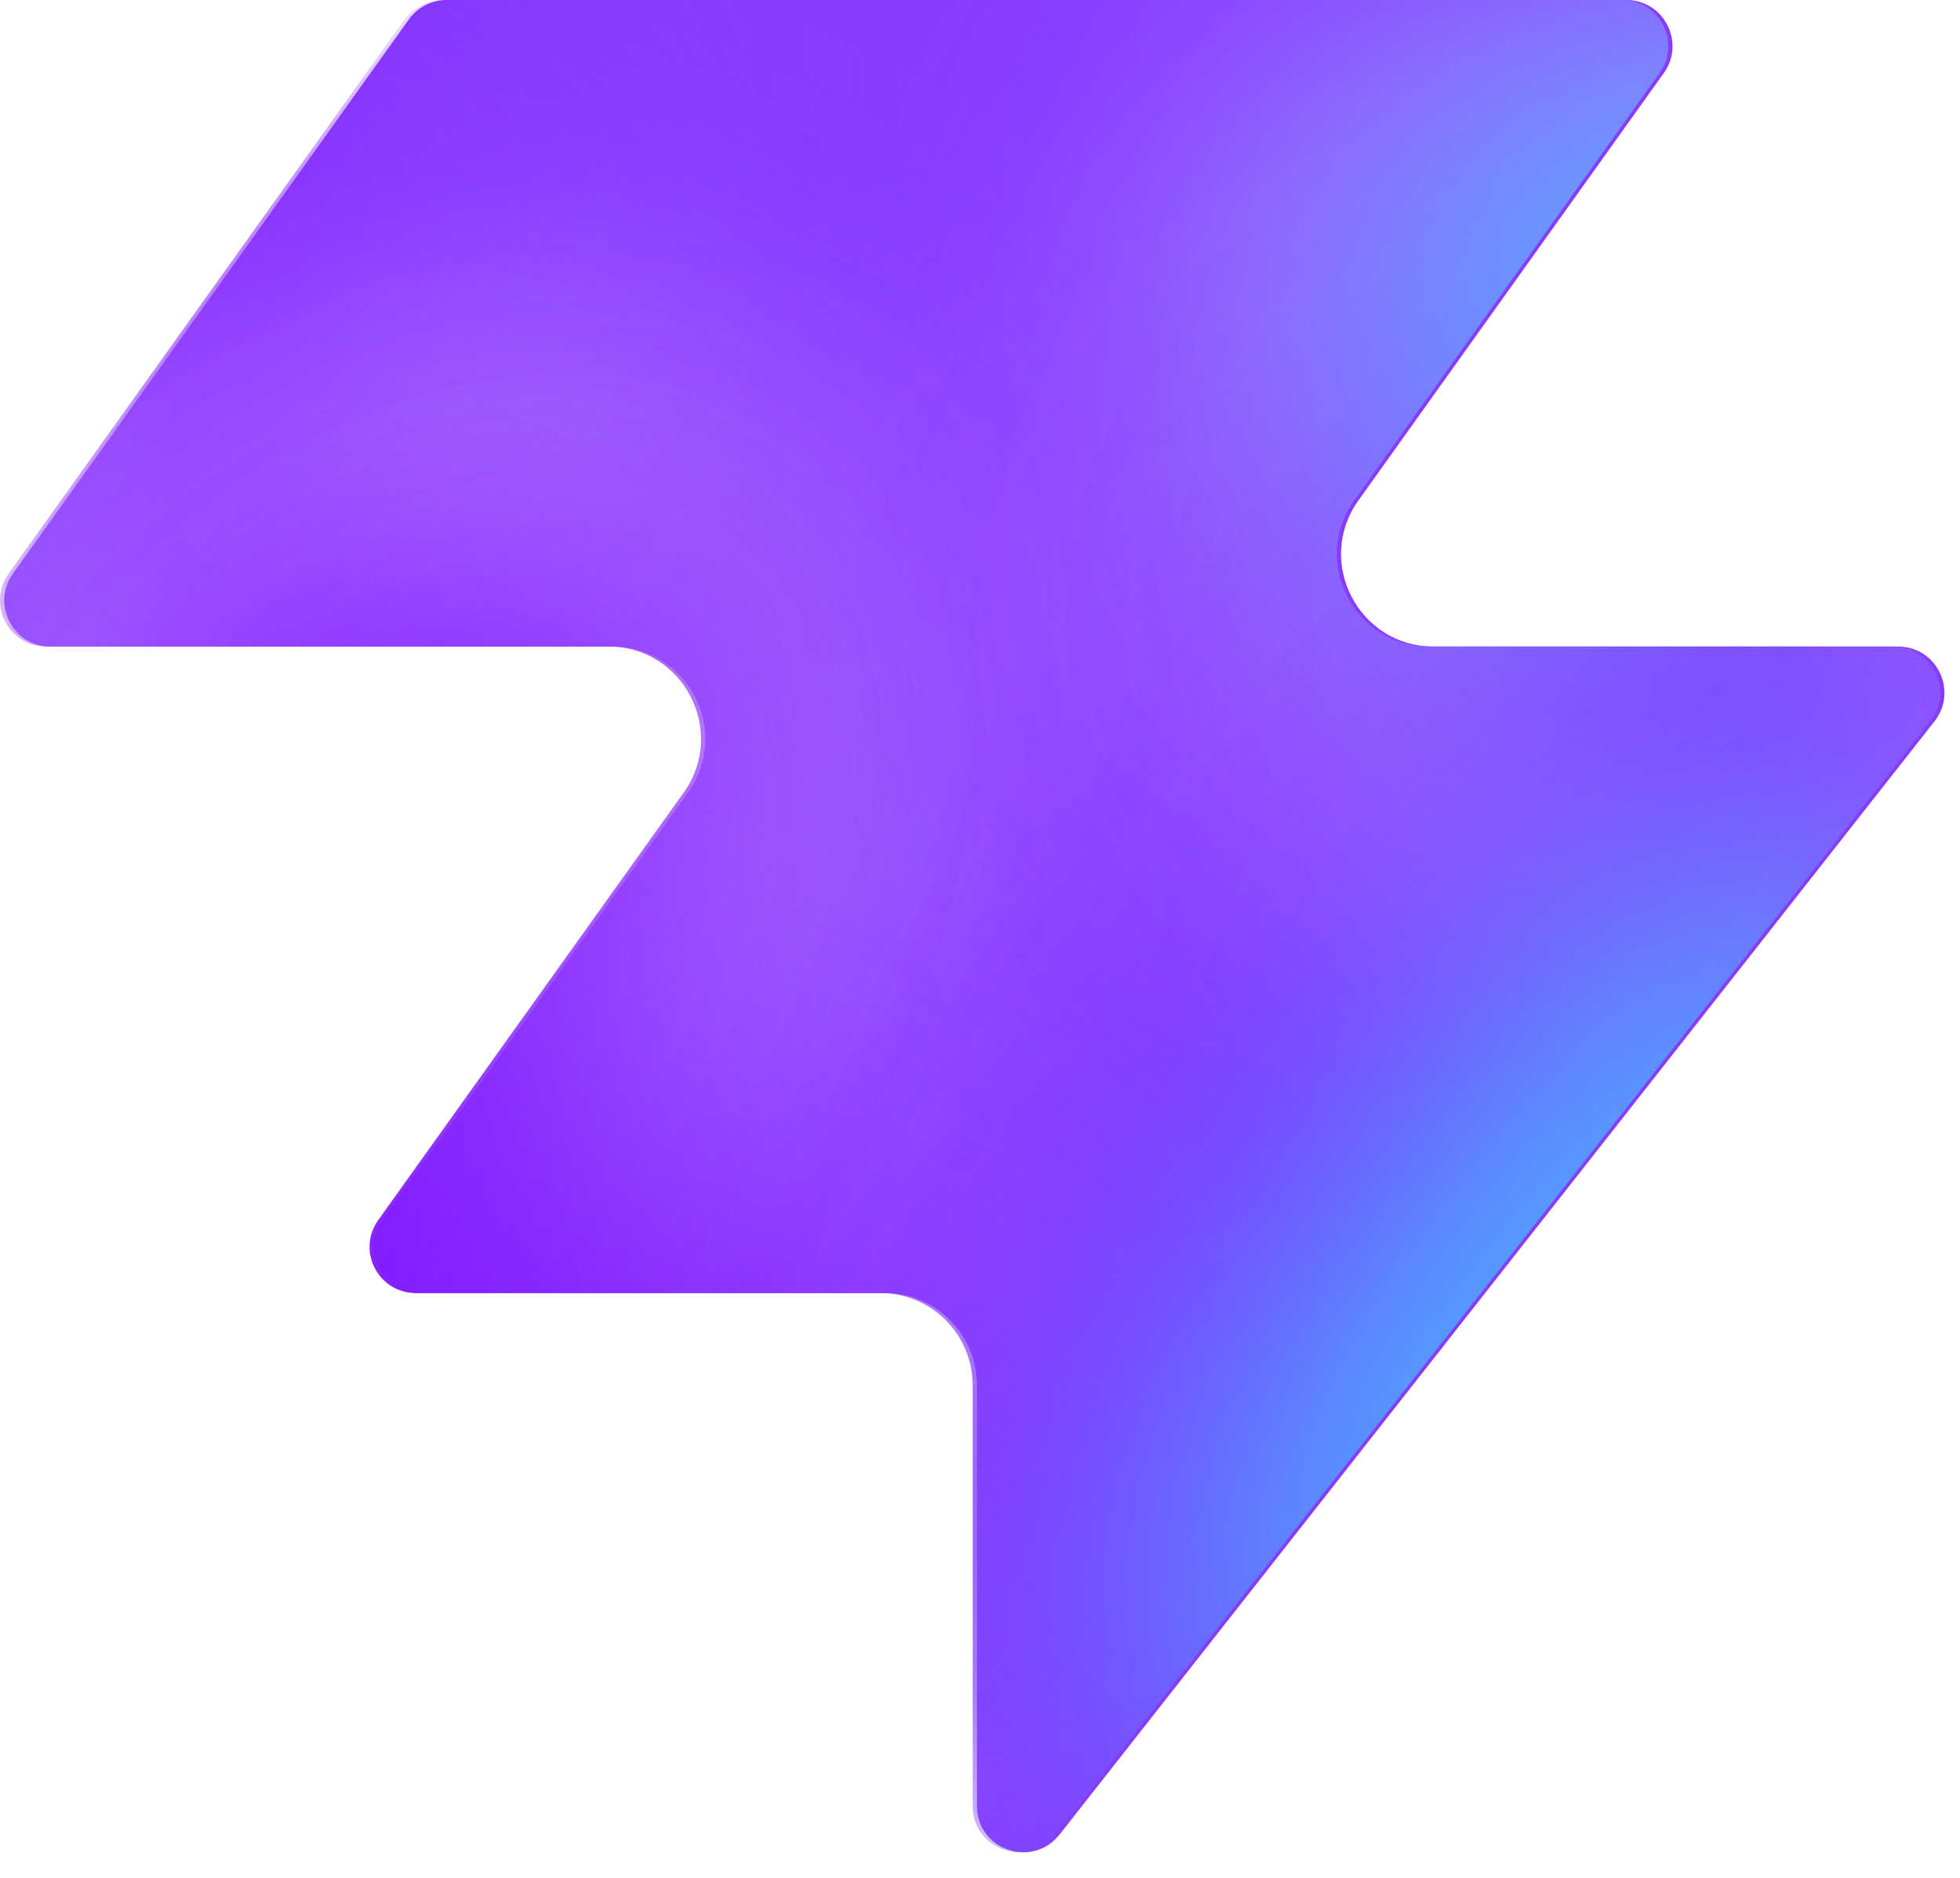
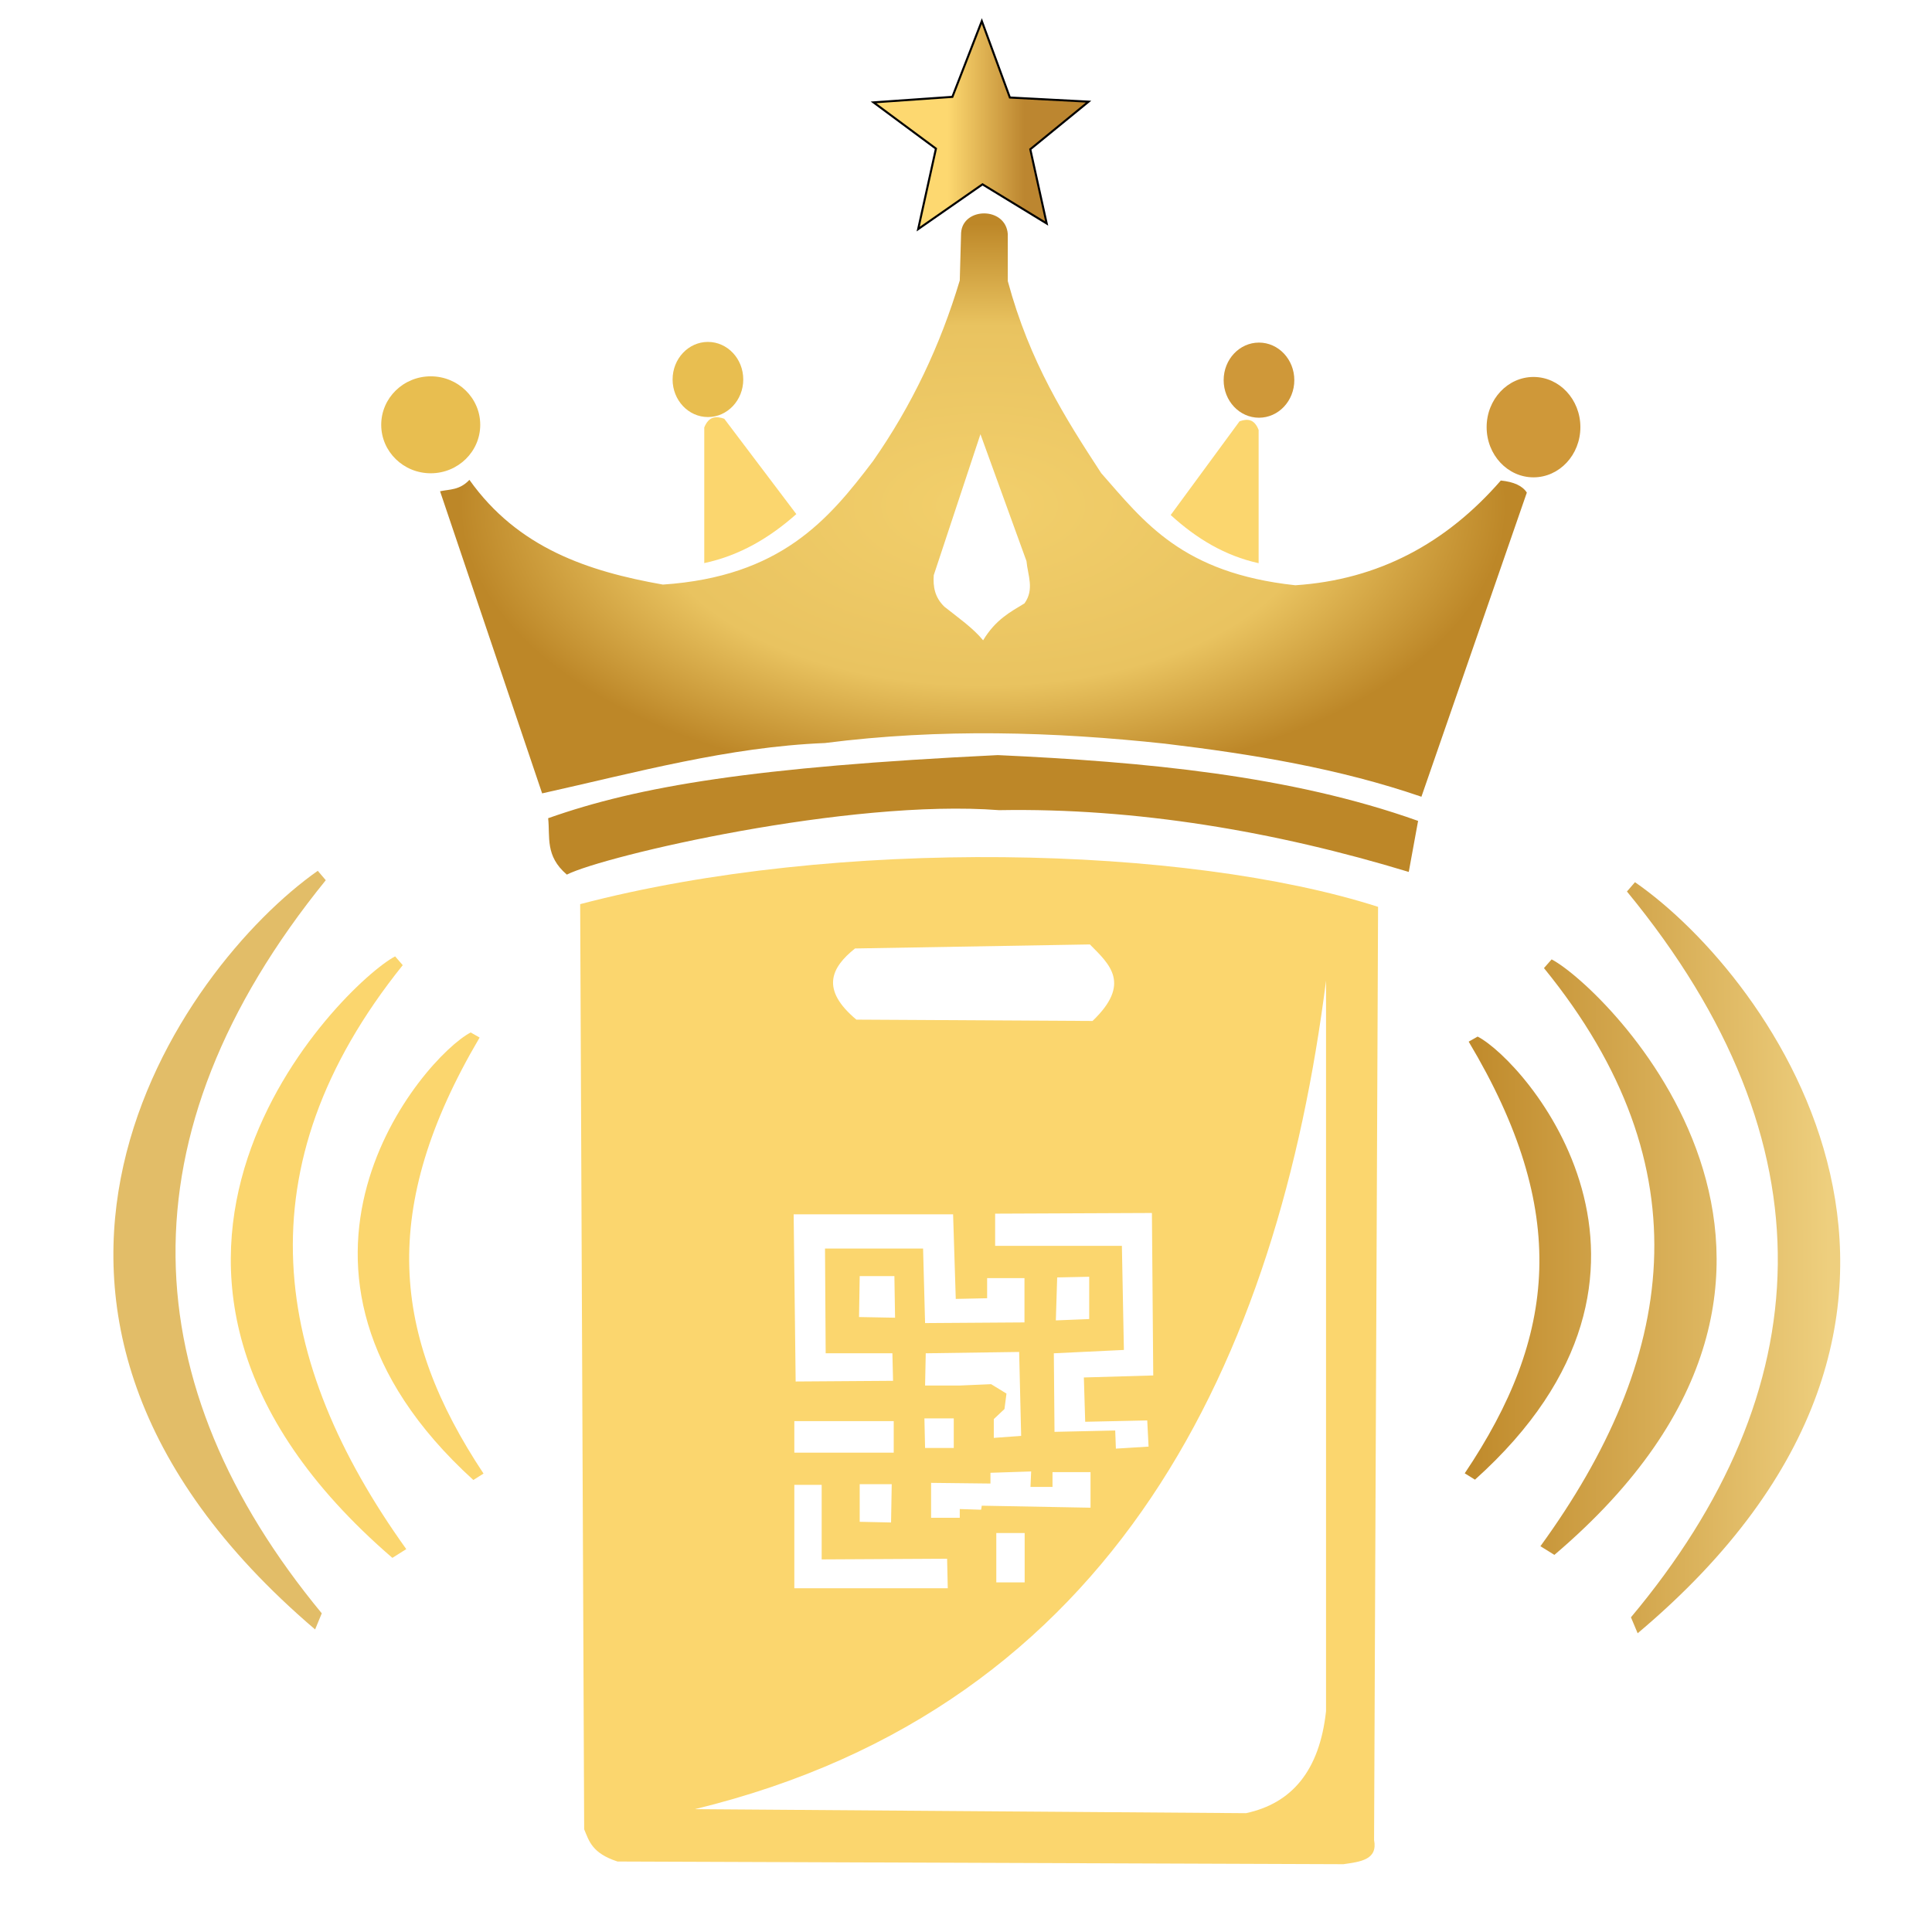
- <svg xmlns="http://www.w3.org/2000/svg" width="48" height="46" fill="none" viewBox="0 0 48 46">
-   <path fill="#863bff" d="M25.946 44.938c-.664.845-2.021.375-2.021-.698V33.937a2.26 2.26 0 0 0-2.262-2.262H10.287c-.92 0-1.456-1.04-.92-1.788l7.48-10.471c1.07-1.497 0-3.578-1.842-3.578H1.237c-.92 0-1.456-1.04-.92-1.788L10.013.474c.214-.297.556-.474.92-.474h28.894c.92 0 1.456 1.04.92 1.788l-7.48 10.471c-1.07 1.498 0 3.579 1.842 3.579h11.377c.943 0 1.473 1.088.89 1.83L25.947 44.94z" style="fill:#863bff;fill:color(display-p3 .525 .23 1);fill-opacity:1" />
-   <mask id="a" width="48" height="46" x="0" y="0" maskUnits="userSpaceOnUse" style="mask-type:alpha">
-     <path fill="#000" d="M25.842 44.938c-.664.844-2.021.375-2.021-.698V33.937a2.26 2.26 0 0 0-2.262-2.262H10.183c-.92 0-1.456-1.04-.92-1.788l7.48-10.471c1.07-1.498 0-3.579-1.842-3.579H1.133c-.92 0-1.456-1.04-.92-1.787L9.91.473c.214-.297.556-.474.92-.474h28.894c.92 0 1.456 1.04.92 1.788l-7.48 10.471c-1.07 1.498 0 3.578 1.842 3.578h11.377c.943 0 1.473 1.088.89 1.832L25.843 44.94z" style="fill:#000;fill-opacity:1" />
-   </mask>
-   <g mask="url(#a)">
-     <g filter="url(#b)">
-       <ellipse cx="5.508" cy="14.704" fill="#ede6ff" rx="5.508" ry="14.704" style="fill:#ede6ff;fill:color(display-p3 .927 .903 1);fill-opacity:1" transform="matrix(.00324 1 1 -.00324 -4.47 31.516)" />
-     </g>
-     <g filter="url(#c)">
-       <ellipse cx="10.399" cy="29.851" fill="#ede6ff" rx="10.399" ry="29.851" style="fill:#ede6ff;fill:color(display-p3 .927 .903 1);fill-opacity:1" transform="matrix(.00324 1 1 -.00324 -39.328 7.883)" />
-     </g>
-     <g filter="url(#d)">
-       <ellipse cx="5.508" cy="30.487" fill="#7e14ff" rx="5.508" ry="30.487" style="fill:#7e14ff;fill:color(display-p3 .492 .077 1);fill-opacity:1" transform="rotate(89.814 -25.913 -14.639)scale(1 -1)" />
-     </g>
-     <g filter="url(#e)">
-       <ellipse cx="5.508" cy="30.599" fill="#7e14ff" rx="5.508" ry="30.599" style="fill:#7e14ff;fill:color(display-p3 .492 .077 1);fill-opacity:1" transform="rotate(89.814 -32.644 -3.334)scale(1 -1)" />
-     </g>
-     <g filter="url(#f)">
-       <ellipse cx="5.508" cy="30.599" fill="#7e14ff" rx="5.508" ry="30.599" style="fill:#7e14ff;fill:color(display-p3 .492 .077 1);fill-opacity:1" transform="matrix(.00324 1 1 -.00324 -34.34 30.47)" />
-     </g>
-     <g filter="url(#g)">
-       <ellipse cx="14.072" cy="22.078" fill="#ede6ff" rx="14.072" ry="22.078" style="fill:#ede6ff;fill:color(display-p3 .927 .903 1);fill-opacity:1" transform="rotate(93.35 24.506 48.493)scale(-1 1)" />
-     </g>
-     <g filter="url(#h)">
-       <ellipse cx="3.47" cy="21.501" fill="#7e14ff" rx="3.47" ry="21.501" style="fill:#7e14ff;fill:color(display-p3 .492 .077 1);fill-opacity:1" transform="rotate(89.009 28.708 47.59)scale(-1 1)" />
-     </g>
-     <g filter="url(#i)">
-       <ellipse cx="3.47" cy="21.501" fill="#7e14ff" rx="3.47" ry="21.501" style="fill:#7e14ff;fill:color(display-p3 .492 .077 1);fill-opacity:1" transform="rotate(89.009 28.708 47.59)scale(-1 1)" />
-     </g>
-     <g filter="url(#j)">
-       <ellipse cx=".387" cy="8.972" fill="#7e14ff" rx="4.407" ry="29.108" style="fill:#7e14ff;fill:color(display-p3 .492 .077 1);fill-opacity:1" transform="rotate(39.51 .387 8.972)" />
-     </g>
-     <g filter="url(#k)">
-       <ellipse cx="47.523" cy="-6.092" fill="#7e14ff" rx="4.407" ry="29.108" style="fill:#7e14ff;fill:color(display-p3 .492 .077 1);fill-opacity:1" transform="rotate(37.892 47.523 -6.092)" />
-     </g>
-     <g filter="url(#l)">
-       <ellipse cx="41.412" cy="6.333" fill="#47bfff" rx="5.971" ry="9.665" style="fill:#47bfff;fill:color(display-p3 .28 .748 1);fill-opacity:1" transform="rotate(37.892 41.412 6.333)" />
-     </g>
-     <g filter="url(#m)">
-       <ellipse cx="-1.879" cy="38.332" fill="#7e14ff" rx="4.407" ry="29.108" style="fill:#7e14ff;fill:color(display-p3 .492 .077 1);fill-opacity:1" transform="rotate(37.892 -1.88 38.332)" />
-     </g>
-     <g filter="url(#n)">
-       <ellipse cx="-1.879" cy="38.332" fill="#7e14ff" rx="4.407" ry="29.108" style="fill:#7e14ff;fill:color(display-p3 .492 .077 1);fill-opacity:1" transform="rotate(37.892 -1.88 38.332)" />
-     </g>
-     <g filter="url(#o)">
-       <ellipse cx="35.651" cy="29.907" fill="#7e14ff" rx="4.407" ry="29.108" style="fill:#7e14ff;fill:color(display-p3 .492 .077 1);fill-opacity:1" transform="rotate(37.892 35.651 29.907)" />
-     </g>
-     <g filter="url(#p)">
-       <ellipse cx="38.418" cy="32.4" fill="#47bfff" rx="5.971" ry="15.297" style="fill:#47bfff;fill:color(display-p3 .28 .748 1);fill-opacity:1" transform="rotate(37.892 38.418 32.4)" />
+ <svg xmlns="http://www.w3.org/2000/svg" xmlns:xlink="http://www.w3.org/1999/xlink" version="1.1" id="svg1" width="1024" height="1024" viewBox="0 0 1024 1024">
+   <defs id="defs1">
+     <linearGradient id="linearGradient47">
+       <stop style="stop-color:#eecf7e;stop-opacity:1;" offset="0" id="stop47" />
+       <stop style="stop-color:#bf892a;stop-opacity:1;" offset="1" id="stop48" />
+     </linearGradient>
+     <linearGradient id="linearGradient43">
+       <stop style="stop-color:#f2cf6b;stop-opacity:1;" offset="0.012" id="stop43" />
+       <stop style="stop-color:#e9c360;stop-opacity:1;" offset="0.612" id="stop49" />
+       <stop style="stop-color:#bd8728;stop-opacity:1;" offset="0.958" id="stop44" />
+     </linearGradient>
+     <linearGradient id="linearGradient39">
+       <stop style="stop-color:#fdd870;stop-opacity:1;" offset="0.349" id="stop39" />
+       <stop style="stop-color:#bc8630;stop-opacity:1;" offset="0.696" id="stop40" />
+     </linearGradient>
+     <linearGradient xlink:href="#linearGradient39" id="linearGradient40" x1="491.255" y1="218.236" x2="531.955" y2="218.236" gradientUnits="userSpaceOnUse" />
+     <radialGradient xlink:href="#linearGradient43" id="radialGradient44" cx="512.023" cy="287.997" fx="512.023" fy="287.997" r="100.702" gradientTransform="matrix(1,0,0,0.5352186,0,133.8554)" gradientUnits="userSpaceOnUse" />
+     <clipPath clipPathUnits="userSpaceOnUse" id="clipPath44">
+       <path style="fill:#020929;fill-opacity:1;stroke:#000000;stroke-width:0.756;stroke-opacity:1;paint-order:stroke fill markers" d="M 511.508,274.954 502.892,300.8 c -0.144,2.062 0.158,4.049 1.969,5.785 2.512,1.985 5.24,3.862 7.138,6.154 2.321,-3.814 4.993,-5.172 7.631,-6.769 1.869,-2.585 0.604,-5.169 0.369,-7.754 z" id="path44" display="none" />
+       <path id="lpe_path-effect44" style="fill:#020929;fill-opacity:1;stroke:#000000;stroke-width:0.756;stroke-opacity:1;paint-order:stroke fill markers" class="powerclip" d="m 406.815,229.477 h 210.492 v 116.939 h -210.492 z m 104.692,45.477 -8.615,25.846 c -0.144,2.062 0.158,4.049 1.969,5.785 2.512,1.985 5.24,3.862 7.138,6.154 2.321,-3.814 4.993,-5.172 7.631,-6.769 1.869,-2.585 0.604,-5.169 0.369,-7.754 z" />
+     </clipPath>
+     <linearGradient xlink:href="#linearGradient47" id="linearGradient48" x1="352.568" y1="425.289" x2="422.228" y2="425.289" gradientUnits="userSpaceOnUse" />
+     <clipPath clipPathUnits="userSpaceOnUse" id="clipPath62">
+       <g id="g74" style="fill:none" display="none">
+         <path style="fill:none;fill-opacity:1;stroke:#000000;stroke-width:0.756;stroke-opacity:1;paint-order:stroke fill markers" d="m 488.369,369.231 c -4.471,3.545 -6.366,7.545 0.246,13.046 l 43.569,0.246 c 7.199,-6.842 3.162,-10.38 -0.492,-14.031 z" id="path62" />
+         <path style="fill:none;fill-opacity:1;stroke:#000000;stroke-width:0.756;stroke-opacity:1;paint-order:stroke fill markers" d="m 458.831,527.015 101.662,0.738 c 8.416,-1.79 13.572,-7.73 14.769,-18.708 V 375.138 c -8.863,69.132 -38.426,133.048 -116.431,151.877 z" id="path63" />
+         <g id="g73" transform="translate(1.392456)" style="fill:none">
+           <rect style="fill:none;fill-opacity:1;stroke:#000000;stroke-width:0.695;stroke-opacity:1;paint-order:stroke fill markers" id="rect63" width="5.231" height="9.046" x="514.431" y="476.4" d="m 514.431,476.4 h 5.231 v 9.046 h -5.231 z" />
+           <path style="fill:none;fill-opacity:1;stroke:#000000;stroke-width:0.756;stroke-opacity:1;paint-order:stroke fill markers" d="m 477.169,467.569 h 5.046 v 13.662 l 23.138,-0.123 0.123,5.415 h -28.308 z" id="path64" />
+           <path style="fill:none;fill-opacity:1;stroke:#000000;stroke-width:0.756;stroke-opacity:1;paint-order:stroke fill markers" d="m 495.262,443.446 0.123,5.046 -17.969,0.123 -0.369,-30.646 h 29.415 l 0.492,15.508 5.785,-0.123 v -3.692 h 6.892 v 8.123 l -18.338,0.123 -0.369,-13.662 h -18.092 l 0.123,19.2 z" id="path65" />
+           <path style="fill:none;fill-opacity:1;stroke:#000000;stroke-width:0.756;stroke-opacity:1;paint-order:stroke fill markers" d="m 514.215,417.846 28.923,-0.123 0.246,29.785 -12.8,0.369 0.246,8.123 11.446,-0.246 0.246,4.8 -6.031,0.369 -0.123,-3.323 -11.2,0.246 -0.123,-14.4 12.923,-0.615 L 537.6,423.754 h -23.385 z" id="path66" />
+           <path style="fill:none;fill-opacity:1;stroke:#000000;stroke-width:0.756;stroke-opacity:1;paint-order:stroke fill markers" d="m 525.662,429.538 5.908,-0.123 v 7.754 l -6.154,0.246 z" id="path67" />
+           <path style="fill:none;fill-opacity:1;stroke:#000000;stroke-width:0.756;stroke-opacity:1;paint-order:stroke fill markers" d="m 489.231,429.292 h 6.4 l 0.123,7.631 -6.646,-0.123 z" id="path68" />
+           <path style="fill:none;fill-opacity:1;stroke:#000000;stroke-width:0.756;stroke-opacity:1;paint-order:stroke fill markers" d="m 501.169,455.385 h 5.415 V 460.8 h -5.292 z" id="path69" />
+           <path style="fill:none;fill-opacity:1;stroke:#000000;stroke-width:0.756;stroke-opacity:1;paint-order:stroke fill markers" d="m 501.415,443.446 17.231,-0.246 0.369,15.385 -5.046,0.369 v -3.446 l 1.969,-1.846 0.369,-2.831 -2.831,-1.723 -5.785,0.246 h -6.4 z" id="path70" />
+           <path style="fill:none;fill-opacity:1;stroke:#000000;stroke-width:0.756;stroke-opacity:1;paint-order:stroke fill markers" d="m 477.169,455.877 v 5.785 h 18.338 v -5.785 z" id="path71" />
+           <path style="fill:none;fill-opacity:1;stroke:#000000;stroke-width:0.756;stroke-opacity:1;paint-order:stroke fill markers" d="m 489.231,467.446 h 5.908 l -0.123,7.015 -5.785,-0.123 z" id="path72" />
+           <path style="fill:none;fill-opacity:1;stroke:#000000;stroke-width:0.756;stroke-opacity:1;paint-order:stroke fill markers" d="m 502.4,467.2 v 6.4 h 5.292 V 472 l 3.938,0.123 0.123,-0.738 20.062,0.369 v -6.523 H 524.8 v 2.708 h -4.062 l 0.123,-2.831 -7.508,0.246 v 1.969 z" id="path73" />
+         </g>
+       </g>
+       <path id="lpe_path-effect74" style="fill:none" class="powerclip" d="m 432.662,347.48 h 157.2 v 194.628 h -157.2 z m 55.708,21.751 c -4.471,3.545 -6.366,7.545 0.246,13.046 l 43.569,0.246 c 7.199,-6.842 3.162,-10.38 -0.492,-14.031 z m -29.538,157.785 101.662,0.738 c 8.416,-1.79 13.572,-7.73 14.769,-18.708 V 375.138 c -8.863,69.132 -38.426,133.048 -116.431,151.877 z m 55.6,-50.615 v 9.046 h 5.231 v -9.046 z m -37.262,-8.831 v 18.954 h 28.308 l -0.123,-5.415 -23.138,0.123 v -13.662 z m 18.092,-24.123 h -12.308 l -0.123,-19.2 h 18.092 l 0.369,13.662 18.338,-0.123 v -8.123 h -6.892 v 3.692 l -5.785,0.123 -0.492,-15.508 h -29.415 l 0.369,30.646 17.969,-0.123 z m 18.954,-25.6 v 5.908 H 537.6 l 0.369,19.077 -12.923,0.615 0.123,14.4 11.2,-0.246 0.123,3.323 6.031,-0.369 -0.246,-4.8 -11.446,0.246 -0.246,-8.123 12.8,-0.369 -0.246,-29.785 z m 11.446,11.692 -0.246,7.877 6.154,-0.246 v -7.754 z m -36.431,-0.246 -0.123,7.508 6.646,0.123 -0.123,-7.631 z m 11.938,26.092 0.123,5.415 h 5.292 v -5.415 z m 0.246,-11.938 -0.123,5.908 h 6.4 l 5.785,-0.246 2.831,1.723 -0.369,2.831 -1.969,1.846 v 3.446 l 5.046,-0.369 L 518.646,443.2 Z m -24.246,12.431 v 5.785 h 18.338 v -5.785 z m 12.062,11.569 v 6.892 l 5.785,0.123 0.123,-7.015 z M 502.4,467.2 v 6.4 h 5.292 V 472 l 3.938,0.123 0.123,-0.738 20.062,0.369 v -6.523 H 524.8 v 2.708 h -4.062 l 0.123,-2.831 -7.508,0.246 v 1.969 z" />
+     </clipPath>
+     <linearGradient xlink:href="#linearGradient47" id="linearGradient74" gradientUnits="userSpaceOnUse" x1="354.995" y1="422.828" x2="416.682" y2="423.18" />
+     <linearGradient xlink:href="#linearGradient47" id="linearGradient75" gradientUnits="userSpaceOnUse" x1="352.568" y1="425.289" x2="422.228" y2="425.289" />
+     <linearGradient xlink:href="#linearGradient47" id="linearGradient76" gradientUnits="userSpaceOnUse" x1="352.568" y1="425.289" x2="422.228" y2="425.289" />
+   </defs>
+   <g id="g1">
+     <g id="g75" transform="matrix(2.872986,0,0,2.891155,-949.8939,-564.8)">
+       <path style="fill:url(#linearGradient40);fill-opacity:1;stroke:#000000;stroke-width:0.756;stroke-opacity:1;paint-order:stroke fill markers" d="m 511.754,199.754 -5.292,13.538 -14.154,0.985 11.2,8.246 -3.2,14.4 11.569,-8 11.569,7.015 -2.954,-13.292 10.462,-8.492 L 516.8,213.415 Z" id="path13" />
+       <ellipse style="fill:#e8be50;fill-opacity:1;stroke:none;stroke-width:0.89;stroke-opacity:1;paint-order:stroke fill markers" id="path14" cx="461.231" cy="264.923" rx="6.518" ry="6.887" />
+       <ellipse style="fill:#cf9839;fill-opacity:1;stroke:none;stroke-width:0.89;stroke-opacity:1;paint-order:stroke fill markers" id="ellipse14" cx="562.892" cy="265.046" rx="6.518" ry="6.887" />
+       <ellipse style="fill:#cf9839;fill-opacity:1;stroke:none;stroke-width:1.185;stroke-opacity:1;paint-order:stroke fill markers" id="ellipse15" cx="613.538" cy="273.662" rx="8.647" ry="9.201" />
+       <ellipse style="fill:#e8be50;fill-opacity:1;stroke:none;stroke-width:1.197;stroke-opacity:1;paint-order:stroke fill markers" id="ellipse16" cx="410.092" cy="273.231" rx="9.134" ry="8.887" />
+       <path style="fill:#fbd66e;fill-opacity:1;stroke:none;stroke-width:0.756;stroke-opacity:1;paint-order:stroke fill markers" d="m 477.538,289.6 -13.292,-17.477 c -1.494,-0.52 -2.85,-0.485 -3.692,1.6 v 24.862 c 6.553,-1.391 12.07,-4.645 16.985,-8.985 z" id="path16" />
+       <path style="fill:#fbd66e;fill-opacity:1;stroke:none;stroke-width:0.732;stroke-opacity:1;paint-order:stroke fill markers" d="m 546.605,289.771 12.694,-17.173 c 1.427,-0.511 2.721,-0.477 3.526,1.572 v 24.43 c -6.257,-1.367 -11.527,-4.564 -16.22,-8.829 z" id="path17" />
+       <path style="fill:url(#radialGradient44);stroke:none;stroke-width:0.756;stroke-opacity:1;paint-order:stroke fill markers" d="m 411.815,285.415 c 1.805,-0.381 3.61,-0.184 5.415,-2.092 8.944,12.504 21.872,16.773 35.692,19.2 21.737,-1.463 30.54,-11.856 38.769,-22.646 7.177,-10.198 12.433,-21.269 16,-33.108 l 0.246,-8.738 c 0.33,-4.73 8.244,-4.829 8.615,0.246 v 8.615 c 4.054,14.9 10.607,25.118 17.231,35.2 7.906,8.917 14.873,18.314 35.815,20.554 15.332,-1.007 27.826,-7.692 37.908,-19.2 2.425,0.243 4.016,0.987 4.8,2.215 l -19.446,55.754 c -15.173,-5.176 -31.111,-7.804 -47.262,-9.723 -20.634,-2.211 -41.481,-2.821 -62.769,-0.123 -17.867,0.714 -34.936,5.425 -52.185,9.231 z" id="path19" clip-path="url(#clipPath44)" />
+       <path style="fill:#bd8728;fill-opacity:1;stroke:none;stroke-width:0.756;stroke-opacity:1;paint-order:stroke fill markers" d="m 435.2,355.692 c 6.925,-3.465 52.093,-13.931 79.754,-11.815 25.274,-0.442 50.951,3.888 75.569,11.323 l 1.723,-9.354 c -23.621,-8.374 -50.669,-10.835 -77.538,-12.062 -45.053,2.175 -66.209,5.691 -82.954,11.569 0.384,3.446 -0.605,6.892 3.446,10.338 z" id="path20" />
+       <path style="fill:#fbd66e;fill-opacity:1;stroke:none;stroke-width:0.756;stroke-opacity:1;paint-order:stroke fill markers" d="m 437.662,361.108 c 47.277,-12.338 111.821,-10.79 147.2,0.492 l -0.738,171.077 c 0.709,3.64 -2.538,3.984 -5.662,4.431 l -133.908,-0.492 c -4.714,-1.525 -5.242,-3.748 -6.154,-5.908 z" id="path21" clip-path="url(#clipPath62)" />
+       <path style="display:inline;fill:#e2bd68;fill-opacity:1;stroke:none;stroke-width:7.48e-06;stroke-dasharray:none;stroke-opacity:1;paint-order:stroke fill markers" d="m 388.761,494.073 1.231,-2.954 c -34.717,-41.783 -37.466,-87.614 0.738,-134.4 l -1.477,-1.723 c -25.217,17.599 -70.212,79.974 -0.492,139.077 z" id="path34" />
+       <path style="fill:#fbd66e;fill-opacity:1;stroke:none;stroke-width:5.9e-06;stroke-dasharray:none;stroke-opacity:1;paint-order:stroke fill markers" d="m 403.015,480.95 2.566,-1.604 C 380.807,444.988 374.958,409.389 404.929,372.294 l -1.405,-1.612 c -9.536,4.976 -62.864,56.845 -0.509,110.269 z" id="path35" />
+       <path style="fill:#fbd66e;fill-opacity:1;stroke:none;stroke-width:4.33e-06;stroke-dasharray:none;stroke-opacity:1;paint-order:stroke fill markers" d="m 417.954,466.675 1.879,-1.177 c -16.915,-25.343 -19.353,-48.519 -0.723,-79.932 l -1.644,-0.937 c -8.708,4.514 -42.477,43.202 0.488,82.046 z" id="path36" />
+       <g id="g39" transform="matrix(-1.004205,0,0,0.9900247,1024.546,4.938621)" style="fill:url(#linearGradient48);fill-opacity:1">
+         <path style="fill:url(#linearGradient74);fill-opacity:1;stroke:none;stroke-width:0.756;stroke-opacity:1;paint-order:stroke fill markers" d="m 390.154,494.769 1.231,-2.954 c -34.717,-41.783 -37.466,-87.614 0.738,-134.4 l -1.477,-1.723 c -25.217,17.599 -70.212,79.974 -0.492,139.077 z" id="path37" />
+         <path style="fill:url(#linearGradient75);fill-opacity:1;stroke:none;stroke-width:0.596;stroke-opacity:1;paint-order:stroke fill markers" d="m 405.452,480.254 2.566,-1.604 C 383.244,444.292 377.395,408.693 407.366,371.598 l -1.405,-1.612 c -9.536,4.976 -62.864,56.845 -0.509,110.269 z" id="path38" />
+         <path style="fill:url(#linearGradient76);fill-opacity:1;stroke:none;stroke-width:0.437;stroke-opacity:1;paint-order:stroke fill markers" d="m 420.043,466.327 1.879,-1.177 C 405.007,439.807 402.569,416.631 421.198,385.218 l -1.644,-0.937 c -8.708,4.514 -42.477,43.202 0.488,82.046 z" id="path39" />
+       </g>
    </g>
  </g>
-   <defs>
-     <filter id="b" width="60.045" height="41.654" x="-19.77" y="16.149" color-interpolation-filters="sRGB" filterUnits="userSpaceOnUse">
-       <feFlood flood-opacity="0" result="BackgroundImageFix" />
-       <feBlend in="SourceGraphic" in2="BackgroundImageFix" result="shape" />
-       <feGaussianBlur result="effect1_foregroundBlur_2002_17158" stdDeviation="7.659" />
-     </filter>
-     <filter id="c" width="90.34" height="51.437" x="-54.613" y="-7.533" color-interpolation-filters="sRGB" filterUnits="userSpaceOnUse">
-       <feFlood flood-opacity="0" result="BackgroundImageFix" />
-       <feBlend in="SourceGraphic" in2="BackgroundImageFix" result="shape" />
-       <feGaussianBlur result="effect1_foregroundBlur_2002_17158" stdDeviation="7.659" />
-     </filter>
-     <filter id="d" width="79.355" height="29.4" x="-49.64" y="2.03" color-interpolation-filters="sRGB" filterUnits="userSpaceOnUse">
-       <feFlood flood-opacity="0" result="BackgroundImageFix" />
-       <feBlend in="SourceGraphic" in2="BackgroundImageFix" result="shape" />
-       <feGaussianBlur result="effect1_foregroundBlur_2002_17158" stdDeviation="4.596" />
-     </filter>
-     <filter id="e" width="79.579" height="29.4" x="-45.045" y="20.029" color-interpolation-filters="sRGB" filterUnits="userSpaceOnUse">
-       <feFlood flood-opacity="0" result="BackgroundImageFix" />
-       <feBlend in="SourceGraphic" in2="BackgroundImageFix" result="shape" />
-       <feGaussianBlur result="effect1_foregroundBlur_2002_17158" stdDeviation="4.596" />
-     </filter>
-     <filter id="f" width="79.579" height="29.4" x="-43.513" y="21.178" color-interpolation-filters="sRGB" filterUnits="userSpaceOnUse">
-       <feFlood flood-opacity="0" result="BackgroundImageFix" />
-       <feBlend in="SourceGraphic" in2="BackgroundImageFix" result="shape" />
-       <feGaussianBlur result="effect1_foregroundBlur_2002_17158" stdDeviation="4.596" />
-     </filter>
-     <filter id="g" width="74.749" height="58.852" x="15.756" y="-17.901" color-interpolation-filters="sRGB" filterUnits="userSpaceOnUse">
-       <feFlood flood-opacity="0" result="BackgroundImageFix" />
-       <feBlend in="SourceGraphic" in2="BackgroundImageFix" result="shape" />
-       <feGaussianBlur result="effect1_foregroundBlur_2002_17158" stdDeviation="7.659" />
-     </filter>
-     <filter id="h" width="61.377" height="25.362" x="23.548" y="2.284" color-interpolation-filters="sRGB" filterUnits="userSpaceOnUse">
-       <feFlood flood-opacity="0" result="BackgroundImageFix" />
-       <feBlend in="SourceGraphic" in2="BackgroundImageFix" result="shape" />
-       <feGaussianBlur result="effect1_foregroundBlur_2002_17158" stdDeviation="4.596" />
-     </filter>
-     <filter id="i" width="61.377" height="25.362" x="23.548" y="2.284" color-interpolation-filters="sRGB" filterUnits="userSpaceOnUse">
-       <feFlood flood-opacity="0" result="BackgroundImageFix" />
-       <feBlend in="SourceGraphic" in2="BackgroundImageFix" result="shape" />
-       <feGaussianBlur result="effect1_foregroundBlur_2002_17158" stdDeviation="4.596" />
-     </filter>
-     <filter id="j" width="56.045" height="63.649" x="-27.636" y="-22.853" color-interpolation-filters="sRGB" filterUnits="userSpaceOnUse">
-       <feFlood flood-opacity="0" result="BackgroundImageFix" />
-       <feBlend in="SourceGraphic" in2="BackgroundImageFix" result="shape" />
-       <feGaussianBlur result="effect1_foregroundBlur_2002_17158" stdDeviation="4.596" />
-     </filter>
-     <filter id="k" width="54.814" height="64.646" x="20.116" y="-38.415" color-interpolation-filters="sRGB" filterUnits="userSpaceOnUse">
-       <feFlood flood-opacity="0" result="BackgroundImageFix" />
-       <feBlend in="SourceGraphic" in2="BackgroundImageFix" result="shape" />
-       <feGaussianBlur result="effect1_foregroundBlur_2002_17158" stdDeviation="4.596" />
-     </filter>
-     <filter id="l" width="33.541" height="35.313" x="24.641" y="-11.323" color-interpolation-filters="sRGB" filterUnits="userSpaceOnUse">
-       <feFlood flood-opacity="0" result="BackgroundImageFix" />
-       <feBlend in="SourceGraphic" in2="BackgroundImageFix" result="shape" />
-       <feGaussianBlur result="effect1_foregroundBlur_2002_17158" stdDeviation="4.596" />
-     </filter>
-     <filter id="m" width="54.814" height="64.646" x="-29.286" y="6.009" color-interpolation-filters="sRGB" filterUnits="userSpaceOnUse">
-       <feFlood flood-opacity="0" result="BackgroundImageFix" />
-       <feBlend in="SourceGraphic" in2="BackgroundImageFix" result="shape" />
-       <feGaussianBlur result="effect1_foregroundBlur_2002_17158" stdDeviation="4.596" />
-     </filter>
-     <filter id="n" width="54.814" height="64.646" x="-29.286" y="6.009" color-interpolation-filters="sRGB" filterUnits="userSpaceOnUse">
-       <feFlood flood-opacity="0" result="BackgroundImageFix" />
-       <feBlend in="SourceGraphic" in2="BackgroundImageFix" result="shape" />
-       <feGaussianBlur result="effect1_foregroundBlur_2002_17158" stdDeviation="4.596" />
-     </filter>
-     <filter id="o" width="54.814" height="64.646" x="8.244" y="-2.416" color-interpolation-filters="sRGB" filterUnits="userSpaceOnUse">
-       <feFlood flood-opacity="0" result="BackgroundImageFix" />
-       <feBlend in="SourceGraphic" in2="BackgroundImageFix" result="shape" />
-       <feGaussianBlur result="effect1_foregroundBlur_2002_17158" stdDeviation="4.596" />
-     </filter>
-     <filter id="p" width="39.409" height="43.623" x="18.713" y="10.588" color-interpolation-filters="sRGB" filterUnits="userSpaceOnUse">
-       <feFlood flood-opacity="0" result="BackgroundImageFix" />
-       <feBlend in="SourceGraphic" in2="BackgroundImageFix" result="shape" />
-       <feGaussianBlur result="effect1_foregroundBlur_2002_17158" stdDeviation="4.596" />
-     </filter>
-   </defs>
</svg>
